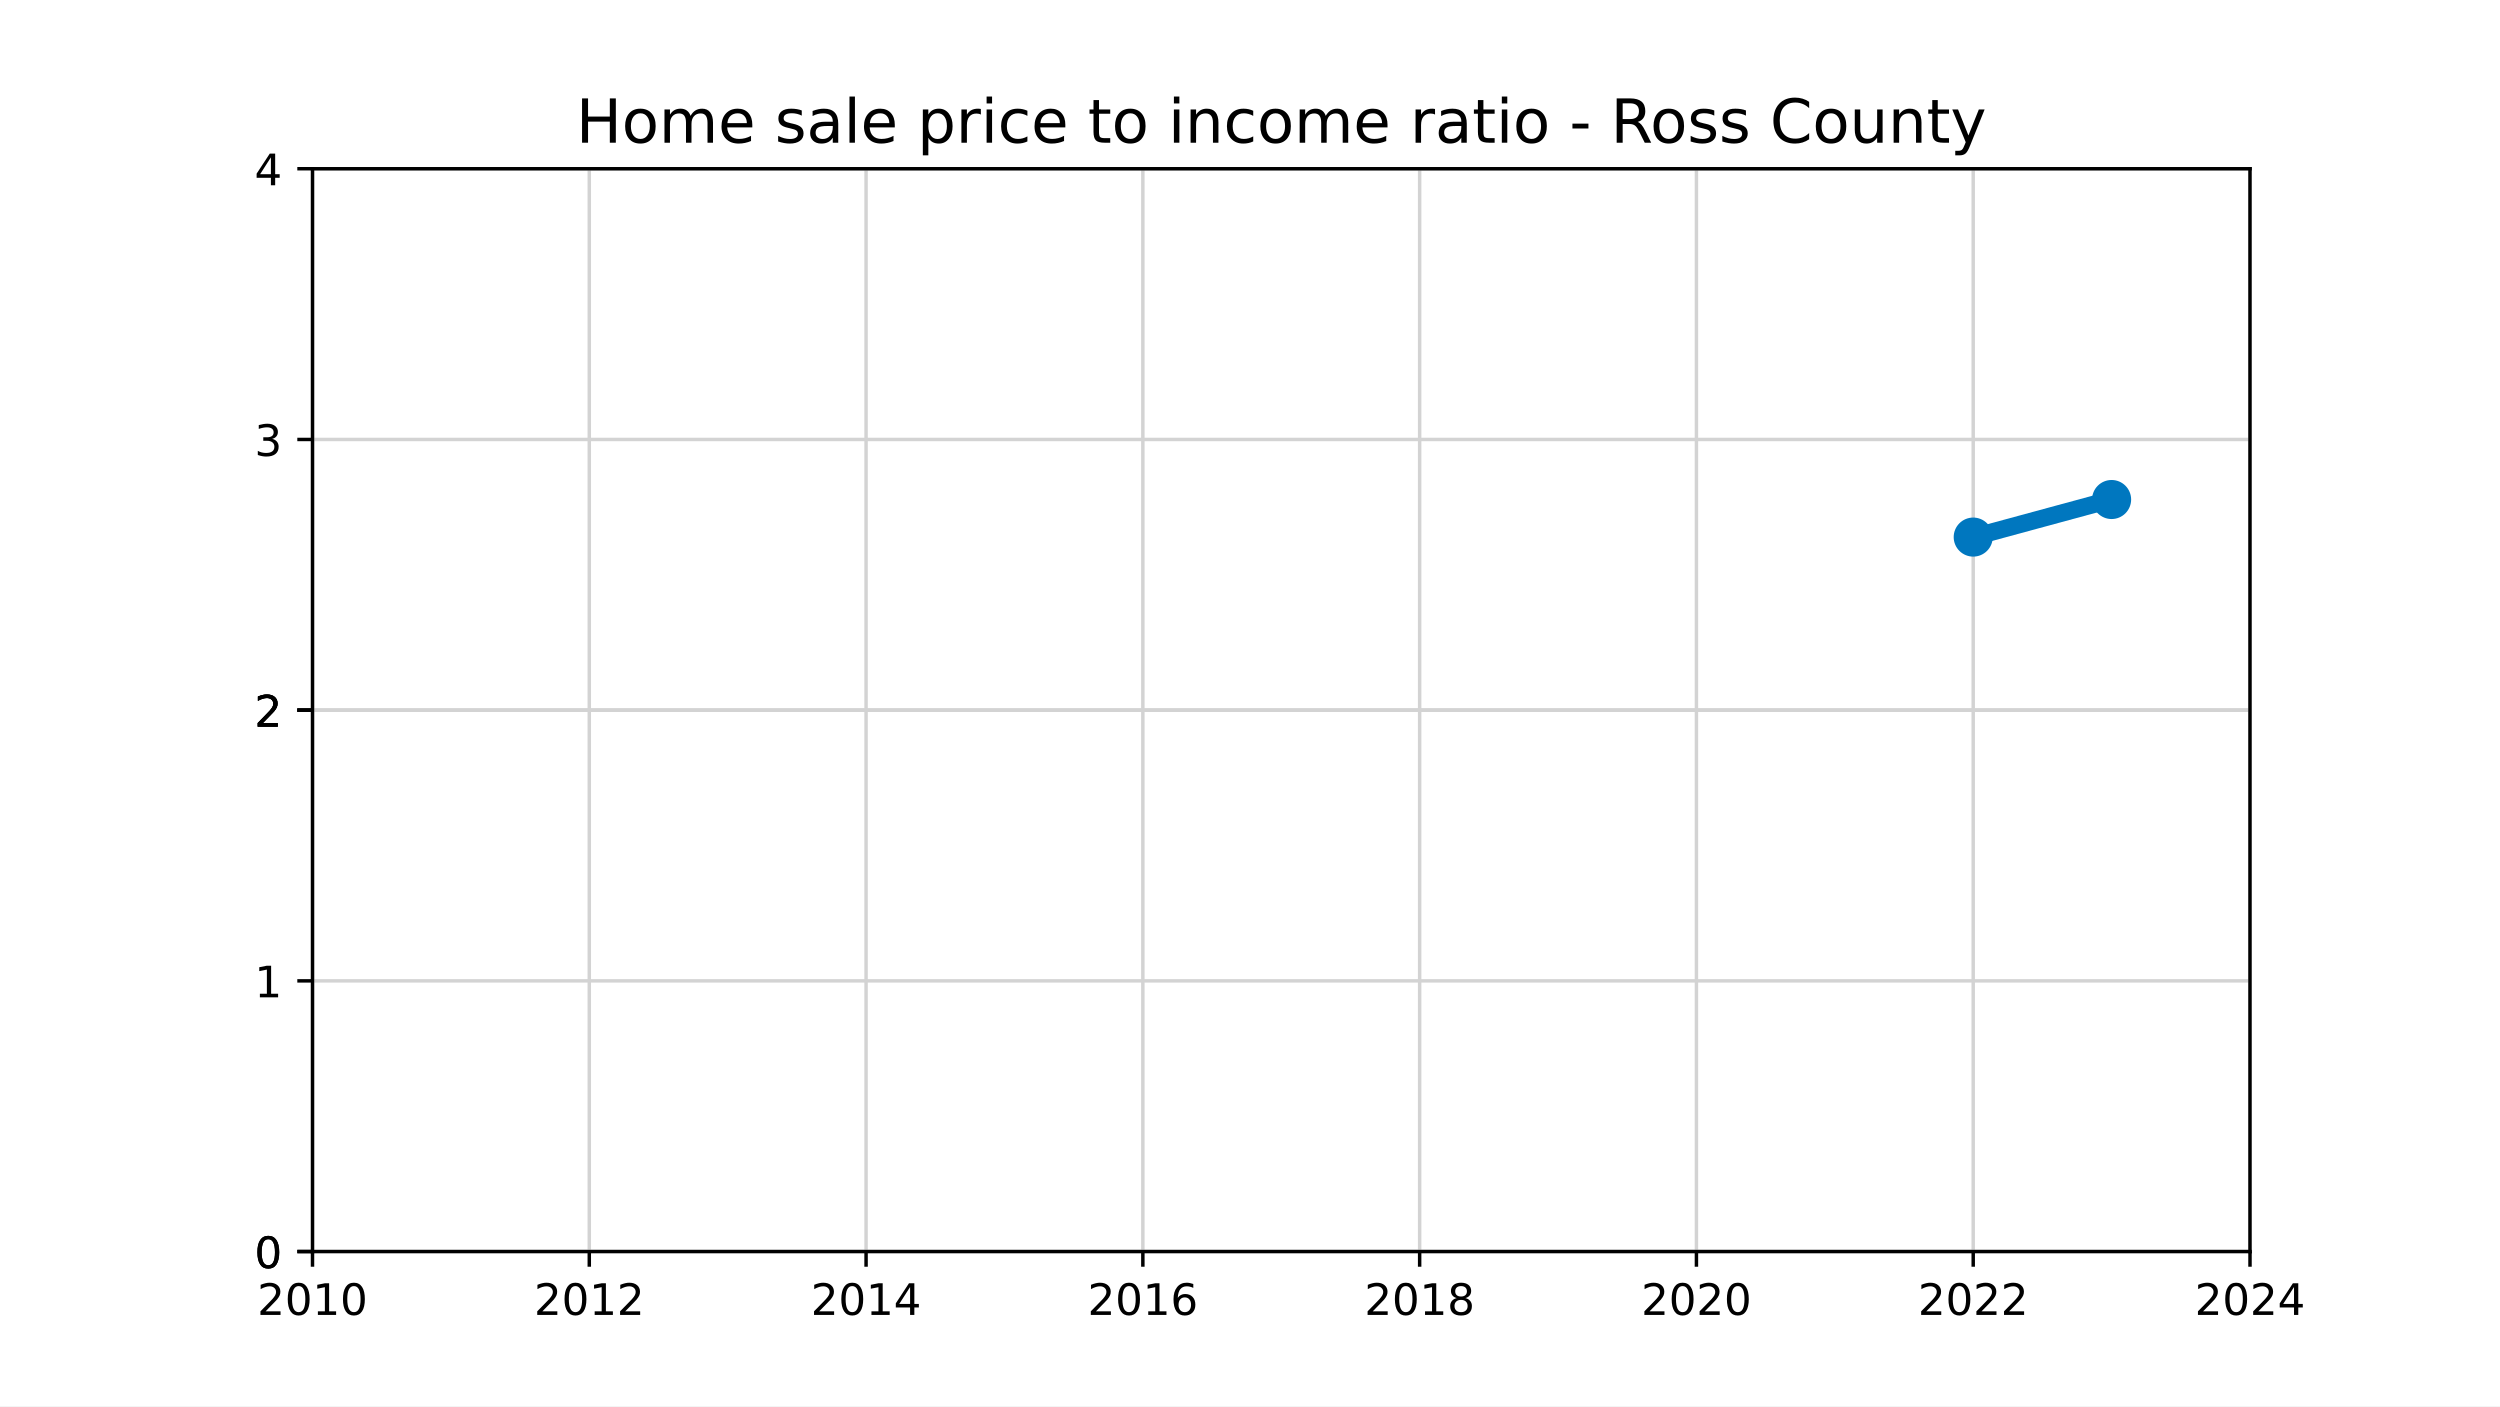
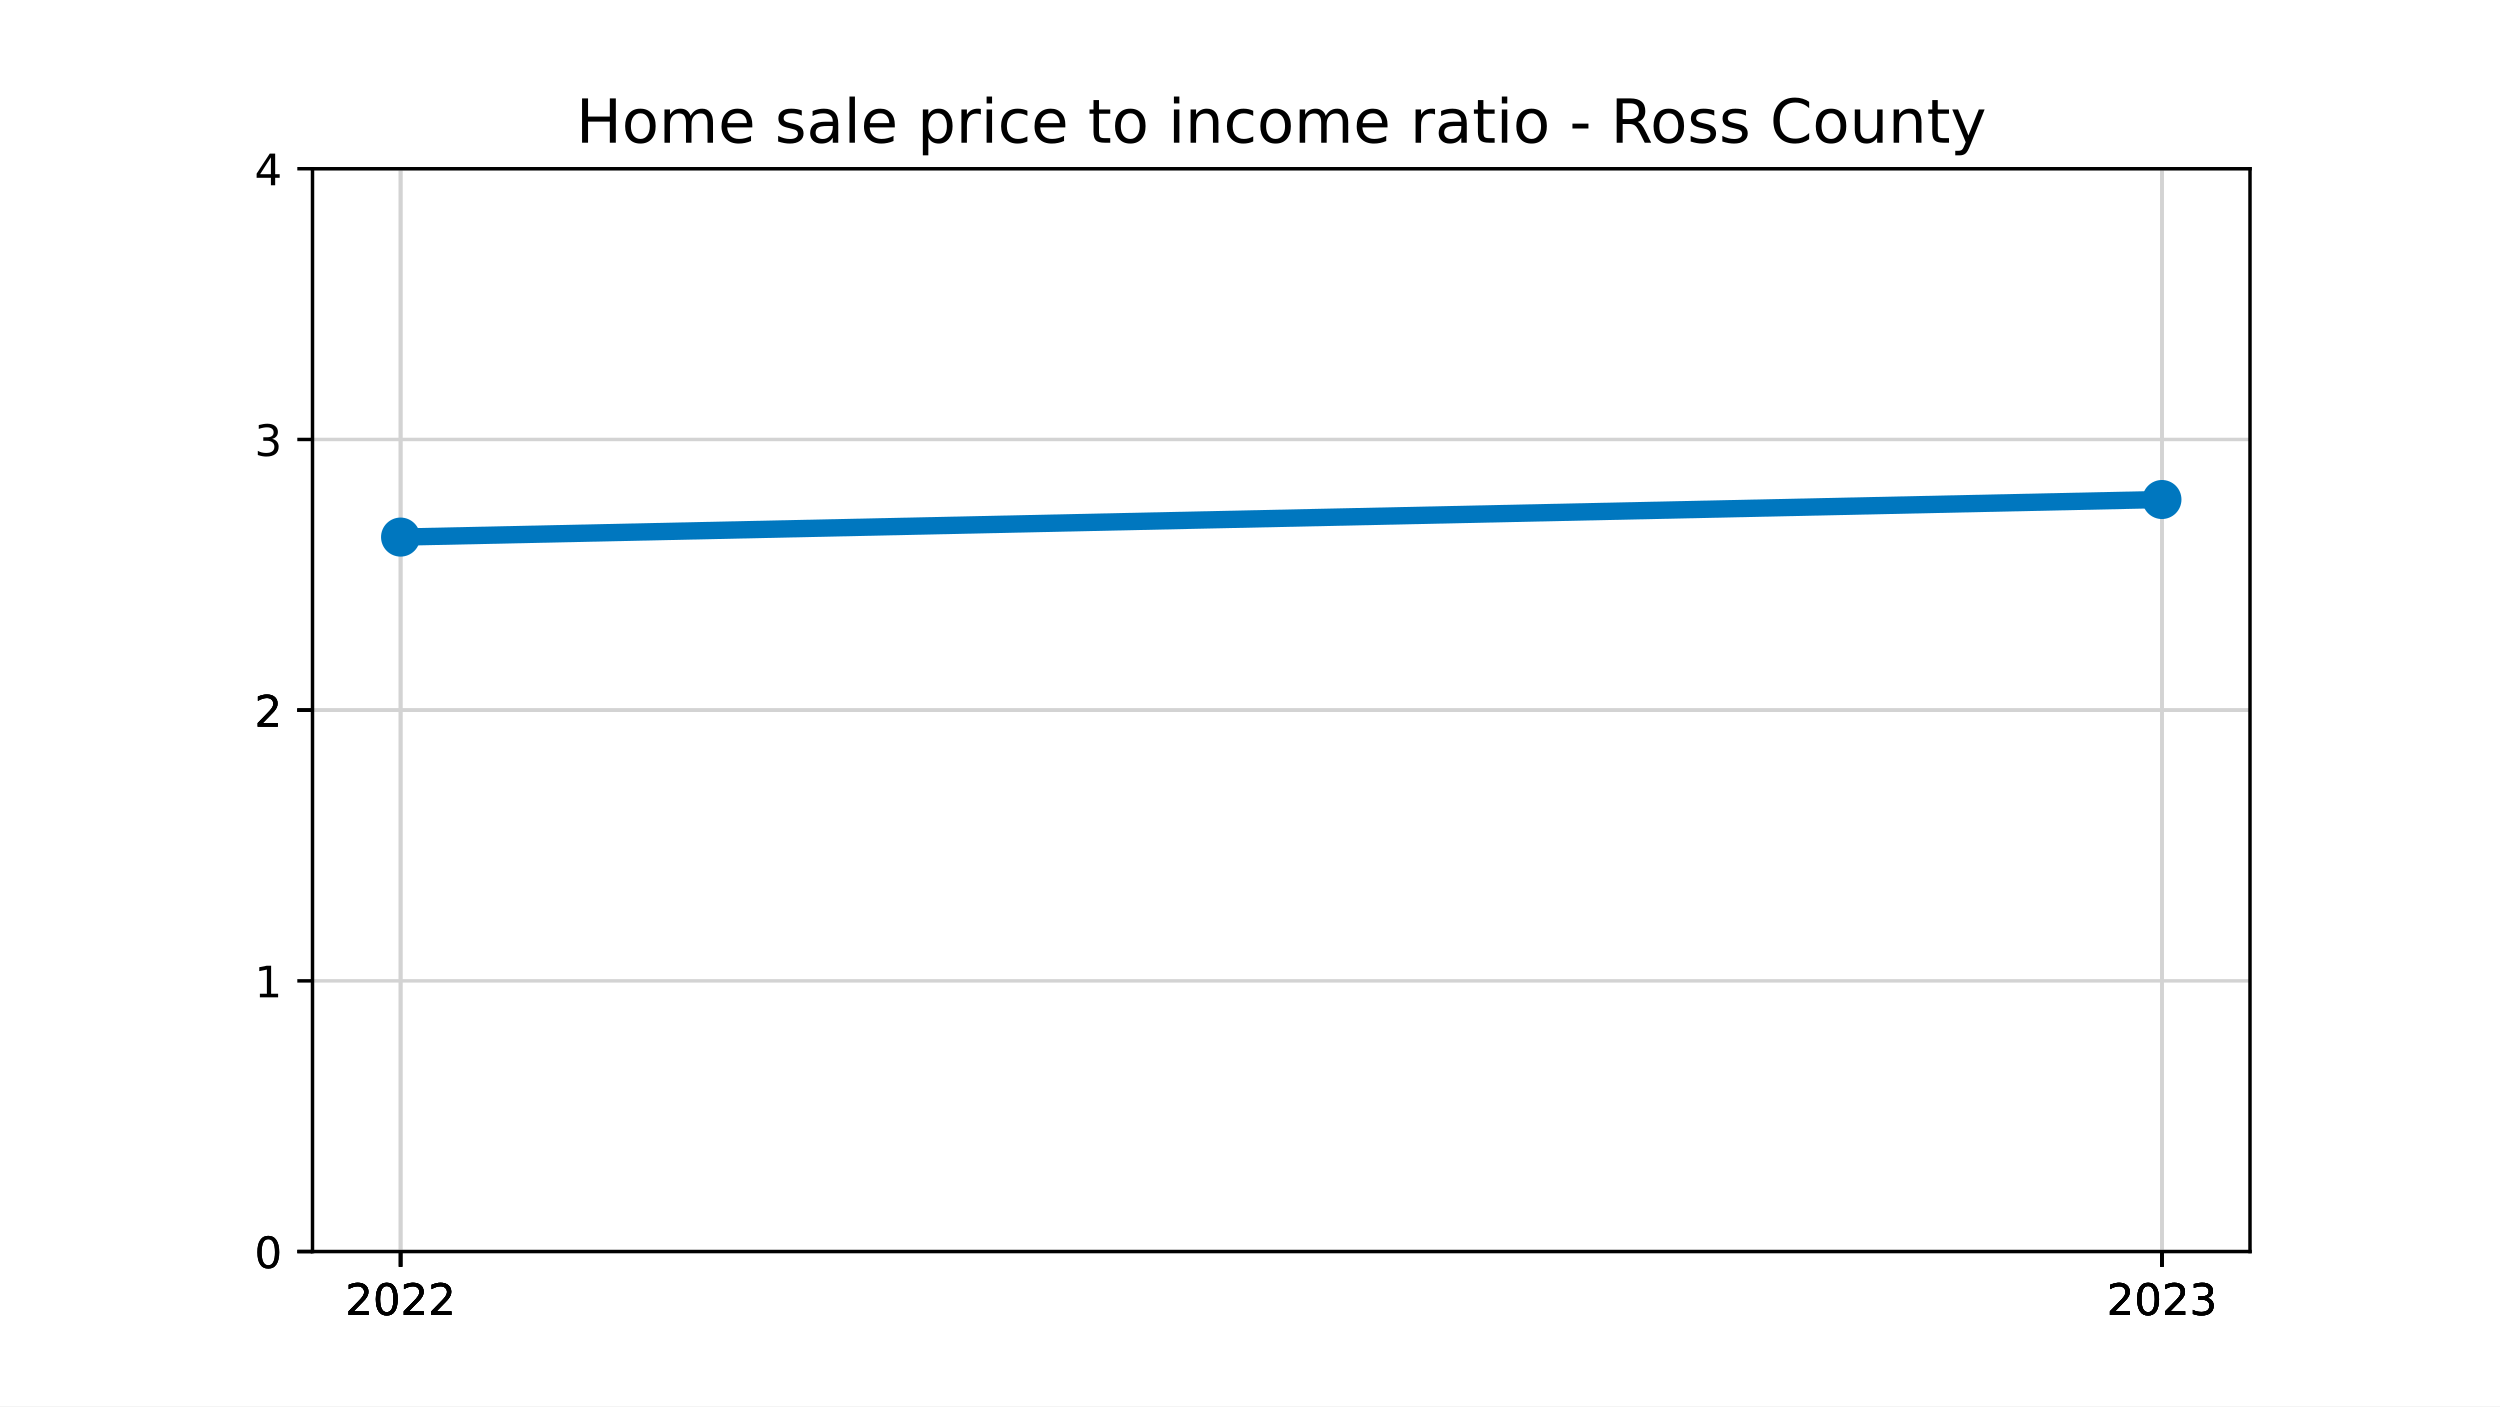
<svg xmlns="http://www.w3.org/2000/svg" xmlns:xlink="http://www.w3.org/1999/xlink" width="576pt" height="324pt" viewBox="0 0 576 324" version="1.1">
  <defs>
    <style type="text/css">*{stroke-linejoin: round; stroke-linecap: butt}</style>
  </defs>
  <g id="figure_1">
    <g id="patch_1">
      <path d="M 0 324  L 576 324  L 576 0  L 0 0  z " style="fill: #ffffff" />
    </g>
    <g id="axes_1">
      <g id="patch_2">
        <path d="M 72 288.36  L 518.4 288.36  L 518.4 38.88  L 72 38.88  z " style="fill: #ffffff" />
      </g>
      <g id="matplotlib.axis_1">
        <g id="xtick_1">
          <g id="line2d_1">
-             <path d="M 72 288.36  L 72 38.88  " clip-path="url(#pc99b9a1ed3)" style="fill: none; stroke: #d3d3d3; stroke-width: 0.8; stroke-linecap: square" />
+             <path d="M 92.291 288.36  L 92.291 38.88  " clip-path="url(#p2fbff85d40)" style="fill: none; stroke: #d3d3d3; stroke-width: 0.8; stroke-linecap: square" />
          </g>
          <g id="line2d_2">
            <defs>
-               <path id="mf749a3fd70" d="M 0 0  L 0 3.5  " style="stroke: #000000; stroke-width: 0.8" />
+               <path id="mdde0346d7c" d="M 0 0  L 0 3.5  " style="stroke: #000000; stroke-width: 0.8" />
            </defs>
            <g>
-               <use xlink:href="#mf749a3fd70" x="72" y="288.36" style="stroke: #000000; stroke-width: 0.8" />
+               <use xlink:href="#mdde0346d7c" x="92.291" y="288.36" style="stroke: #000000; stroke-width: 0.8" />
            </g>
          </g>
          <g id="text_1">
-             <g transform="translate(59.275 302.9584) scale(0.1 -0.1)">
+             <g transform="translate(79.56591 302.9584) scale(0.1 -0.1)">
              <defs>
                <path id="DejaVuSans-32" d="M 1228 531  L 3431 531  L 3431 0  L 469 0  L 469 531  Q 828 903 1448 1529  Q 2069 2156 2228 2338  Q 2531 2678 2651 2914  Q 2772 3150 2772 3378  Q 2772 3750 2511 3984  Q 2250 4219 1831 4219  Q 1534 4219 1204 4116  Q 875 4013 500 3803  L 500 4441  Q 881 4594 1212 4672  Q 1544 4750 1819 4750  Q 2544 4750 2975 4387  Q 3406 4025 3406 3419  Q 3406 3131 3298 2873  Q 3191 2616 2906 2266  Q 2828 2175 2409 1742  Q 1991 1309 1228 531  z " transform="scale(0.015625)" />
                <path id="DejaVuSans-30" d="M 2034 4250  Q 1547 4250 1301 3770  Q 1056 3291 1056 2328  Q 1056 1369 1301 889  Q 1547 409 2034 409  Q 2525 409 2770 889  Q 3016 1369 3016 2328  Q 3016 3291 2770 3770  Q 2525 4250 2034 4250  z M 2034 4750  Q 2819 4750 3233 4129  Q 3647 3509 3647 2328  Q 3647 1150 3233 529  Q 2819 -91 2034 -91  Q 1250 -91 836 529  Q 422 1150 422 2328  Q 422 3509 836 4129  Q 1250 4750 2034 4750  z " transform="scale(0.015625)" />
+               </defs>
+               <use xlink:href="#DejaVuSans-32" />
+               <use xlink:href="#DejaVuSans-30" x="63.623" />
+               <use xlink:href="#DejaVuSans-32" x="127.246" />
+               <use xlink:href="#DejaVuSans-32" x="190.869" />
+             </g>
+           </g>
+         </g>
+         <g id="xtick_2">
+           <g id="line2d_3">
+             <path d="M 92.291 288.36  L 92.291 38.88  " clip-path="url(#p2fbff85d40)" style="fill: none; stroke: #d3d3d3; stroke-width: 0.8; stroke-linecap: square" />
+           </g>
+           <g id="line2d_4">
+             <g>
+               <use xlink:href="#mdde0346d7c" x="92.291" y="288.36" style="stroke: #000000; stroke-width: 0.8" />
+             </g>
+           </g>
+           <g id="text_2">
+             <g transform="translate(79.56591 302.9584) scale(0.1 -0.1)">
+               <use xlink:href="#DejaVuSans-32" />
+               <use xlink:href="#DejaVuSans-30" x="63.623" />
+               <use xlink:href="#DejaVuSans-32" x="127.246" />
+               <use xlink:href="#DejaVuSans-32" x="190.869" />
+             </g>
+           </g>
+         </g>
+         <g id="xtick_3">
+           <g id="line2d_5">
+             <path d="M 92.291 288.36  L 92.291 38.88  " clip-path="url(#p2fbff85d40)" style="fill: none; stroke: #d3d3d3; stroke-width: 0.8; stroke-linecap: square" />
+           </g>
+           <g id="line2d_6">
+             <g>
+               <use xlink:href="#mdde0346d7c" x="92.291" y="288.36" style="stroke: #000000; stroke-width: 0.8" />
+             </g>
+           </g>
+           <g id="text_3">
+             <g transform="translate(79.56591 302.9584) scale(0.1 -0.1)">
+               <use xlink:href="#DejaVuSans-32" />
+               <use xlink:href="#DejaVuSans-30" x="63.623" />
+               <use xlink:href="#DejaVuSans-32" x="127.246" />
+               <use xlink:href="#DejaVuSans-32" x="190.869" />
+             </g>
+           </g>
+         </g>
+         <g id="xtick_4">
+           <g id="line2d_7">
+             <path d="M 92.291 288.36  L 92.291 38.88  " clip-path="url(#p2fbff85d40)" style="fill: none; stroke: #d3d3d3; stroke-width: 0.8; stroke-linecap: square" />
+           </g>
+           <g id="line2d_8">
+             <g>
+               <use xlink:href="#mdde0346d7c" x="92.291" y="288.36" style="stroke: #000000; stroke-width: 0.8" />
+             </g>
+           </g>
+           <g id="text_4">
+             <g transform="translate(79.56591 302.9584) scale(0.1 -0.1)">
+               <use xlink:href="#DejaVuSans-32" />
+               <use xlink:href="#DejaVuSans-30" x="63.623" />
+               <use xlink:href="#DejaVuSans-32" x="127.246" />
+               <use xlink:href="#DejaVuSans-32" x="190.869" />
+             </g>
+           </g>
+         </g>
+         <g id="xtick_5">
+           <g id="line2d_9">
+             <path d="M 498.109 288.36  L 498.109 38.88  " clip-path="url(#p2fbff85d40)" style="fill: none; stroke: #d3d3d3; stroke-width: 0.8; stroke-linecap: square" />
+           </g>
+           <g id="line2d_10">
+             <g>
+               <use xlink:href="#mdde0346d7c" x="498.109" y="288.36" style="stroke: #000000; stroke-width: 0.8" />
+             </g>
+           </g>
+           <g id="text_5">
+             <g transform="translate(485.3841 302.9584) scale(0.1 -0.1)">
+               <defs>
+                 <path id="DejaVuSans-33" d="M 2597 2516  Q 3050 2419 3304 2112  Q 3559 1806 3559 1356  Q 3559 666 3084 287  Q 2609 -91 1734 -91  Q 1441 -91 1130 -33  Q 819 25 488 141  L 488 750  Q 750 597 1062 519  Q 1375 441 1716 441  Q 2309 441 2620 675  Q 2931 909 2931 1356  Q 2931 1769 2642 2001  Q 2353 2234 1838 2234  L 1294 2234  L 1294 2753  L 1863 2753  Q 2328 2753 2575 2939  Q 2822 3125 2822 3475  Q 2822 3834 2567 4026  Q 2313 4219 1838 4219  Q 1578 4219 1281 4162  Q 984 4106 628 3988  L 628 4550  Q 988 4650 1302 4700  Q 1616 4750 1894 4750  Q 2613 4750 3031 4423  Q 3450 4097 3450 3541  Q 3450 3153 3228 2886  Q 3006 2619 2597 2516  z " transform="scale(0.015625)" />
+               </defs>
+               <use xlink:href="#DejaVuSans-32" />
+               <use xlink:href="#DejaVuSans-30" x="63.623" />
+               <use xlink:href="#DejaVuSans-32" x="127.246" />
+               <use xlink:href="#DejaVuSans-33" x="190.869" />
+             </g>
+           </g>
+         </g>
+         <g id="xtick_6">
+           <g id="line2d_11">
+             <path d="M 498.109 288.36  L 498.109 38.88  " clip-path="url(#p2fbff85d40)" style="fill: none; stroke: #d3d3d3; stroke-width: 0.8; stroke-linecap: square" />
+           </g>
+           <g id="line2d_12">
+             <g>
+               <use xlink:href="#mdde0346d7c" x="498.109" y="288.36" style="stroke: #000000; stroke-width: 0.8" />
+             </g>
+           </g>
+           <g id="text_6">
+             <g transform="translate(485.3841 302.9584) scale(0.1 -0.1)">
+               <use xlink:href="#DejaVuSans-32" />
+               <use xlink:href="#DejaVuSans-30" x="63.623" />
+               <use xlink:href="#DejaVuSans-32" x="127.246" />
+               <use xlink:href="#DejaVuSans-33" x="190.869" />
+             </g>
+           </g>
+         </g>
+         <g id="xtick_7">
+           <g id="line2d_13">
+             <path d="M 498.109 288.36  L 498.109 38.88  " clip-path="url(#p2fbff85d40)" style="fill: none; stroke: #d3d3d3; stroke-width: 0.8; stroke-linecap: square" />
+           </g>
+           <g id="line2d_14">
+             <g>
+               <use xlink:href="#mdde0346d7c" x="498.109" y="288.36" style="stroke: #000000; stroke-width: 0.8" />
+             </g>
+           </g>
+           <g id="text_7">
+             <g transform="translate(485.3841 302.9584) scale(0.1 -0.1)">
+               <use xlink:href="#DejaVuSans-32" />
+               <use xlink:href="#DejaVuSans-30" x="63.623" />
+               <use xlink:href="#DejaVuSans-32" x="127.246" />
+               <use xlink:href="#DejaVuSans-33" x="190.869" />
+             </g>
+           </g>
+         </g>
+         <g id="xtick_8">
+           <g id="line2d_15">
+             <path d="M 498.109 288.36  L 498.109 38.88  " clip-path="url(#p2fbff85d40)" style="fill: none; stroke: #d3d3d3; stroke-width: 0.8; stroke-linecap: square" />
+           </g>
+           <g id="line2d_16">
+             <g>
+               <use xlink:href="#mdde0346d7c" x="498.109" y="288.36" style="stroke: #000000; stroke-width: 0.8" />
+             </g>
+           </g>
+           <g id="text_8">
+             <g transform="translate(485.3841 302.9584) scale(0.1 -0.1)">
+               <use xlink:href="#DejaVuSans-32" />
+               <use xlink:href="#DejaVuSans-30" x="63.623" />
+               <use xlink:href="#DejaVuSans-32" x="127.246" />
+               <use xlink:href="#DejaVuSans-33" x="190.869" />
+             </g>
+           </g>
+         </g>
+       </g>
+       <g id="matplotlib.axis_2">
+         <g id="ytick_1">
+           <g id="line2d_17">
+             <path d="M 72 288.36  L 518.4 288.36  " clip-path="url(#p2fbff85d40)" style="fill: none; stroke: #d3d3d3; stroke-width: 0.8; stroke-linecap: square" />
+           </g>
+           <g id="line2d_18">
+             <defs>
+               <path id="m4868ad437a" d="M 0 0  L -3.5 0  " style="stroke: #000000; stroke-width: 0.8" />
+             </defs>
+             <g>
+               <use xlink:href="#m4868ad437a" x="72" y="288.36" style="stroke: #000000; stroke-width: 0.8" />
+             </g>
+           </g>
+           <g id="text_9">
+             <g transform="translate(58.6375 292.1592) scale(0.1 -0.1)">
+               <use xlink:href="#DejaVuSans-30" />
+             </g>
+           </g>
+         </g>
+         <g id="ytick_2">
+           <g id="line2d_19">
+             <path d="M 72 288.36  L 518.4 288.36  " clip-path="url(#p2fbff85d40)" style="fill: none; stroke: #d3d3d3; stroke-width: 0.8; stroke-linecap: square" />
+           </g>
+           <g id="line2d_20">
+             <g>
+               <use xlink:href="#m4868ad437a" x="72" y="288.36" style="stroke: #000000; stroke-width: 0.8" />
+             </g>
+           </g>
+           <g id="text_10">
+             <g transform="translate(58.6375 292.1592) scale(0.1 -0.1)">
+               <use xlink:href="#DejaVuSans-30" />
+             </g>
+           </g>
+         </g>
+         <g id="ytick_3">
+           <g id="line2d_21">
+             <path d="M 72 225.99  L 518.4 225.99  " clip-path="url(#p2fbff85d40)" style="fill: none; stroke: #d3d3d3; stroke-width: 0.8; stroke-linecap: square" />
+           </g>
+           <g id="line2d_22">
+             <g>
+               <use xlink:href="#m4868ad437a" x="72" y="225.99" style="stroke: #000000; stroke-width: 0.8" />
+             </g>
+           </g>
+           <g id="text_11">
+             <g transform="translate(58.6375 229.7892) scale(0.1 -0.1)">
+               <defs>
                <path id="DejaVuSans-31" d="M 794 531  L 1825 531  L 1825 4091  L 703 3866  L 703 4441  L 1819 4666  L 2450 4666  L 2450 531  L 3481 531  L 3481 0  L 794 0  L 794 531  z " transform="scale(0.015625)" />
              </defs>
-               <use xlink:href="#DejaVuSans-32" />
-               <use xlink:href="#DejaVuSans-30" x="63.623" />
-               <use xlink:href="#DejaVuSans-31" x="127.246" />
-               <use xlink:href="#DejaVuSans-30" x="190.869" />
-             </g>
-           </g>
-         </g>
-         <g id="xtick_2">
-           <g id="line2d_3">
-             <path d="M 135.771 288.36  L 135.771 38.88  " clip-path="url(#pc99b9a1ed3)" style="fill: none; stroke: #d3d3d3; stroke-width: 0.8; stroke-linecap: square" />
-           </g>
-           <g id="line2d_4">
-             <g>
-               <use xlink:href="#mf749a3fd70" x="135.771" y="288.36" style="stroke: #000000; stroke-width: 0.8" />
-             </g>
-           </g>
-           <g id="text_2">
-             <g transform="translate(123.0464 302.9584) scale(0.1 -0.1)">
-               <use xlink:href="#DejaVuSans-32" />
-               <use xlink:href="#DejaVuSans-30" x="63.623" />
-               <use xlink:href="#DejaVuSans-31" x="127.246" />
-               <use xlink:href="#DejaVuSans-32" x="190.869" />
-             </g>
-           </g>
-         </g>
-         <g id="xtick_3">
-           <g id="line2d_5">
-             <path d="M 199.543 288.36  L 199.543 38.88  " clip-path="url(#pc99b9a1ed3)" style="fill: none; stroke: #d3d3d3; stroke-width: 0.8; stroke-linecap: square" />
-           </g>
-           <g id="line2d_6">
-             <g>
-               <use xlink:href="#mf749a3fd70" x="199.543" y="288.36" style="stroke: #000000; stroke-width: 0.8" />
-             </g>
-           </g>
-           <g id="text_3">
-             <g transform="translate(186.8179 302.9584) scale(0.1 -0.1)">
+               <use xlink:href="#DejaVuSans-31" />
+             </g>
+           </g>
+         </g>
+         <g id="ytick_4">
+           <g id="line2d_23">
+             <path d="M 72 163.62  L 518.4 163.62  " clip-path="url(#p2fbff85d40)" style="fill: none; stroke: #d3d3d3; stroke-width: 0.8; stroke-linecap: square" />
+           </g>
+           <g id="line2d_24">
+             <g>
+               <use xlink:href="#m4868ad437a" x="72" y="163.62" style="stroke: #000000; stroke-width: 0.8" />
+             </g>
+           </g>
+           <g id="text_12">
+             <g transform="translate(58.6375 167.4192) scale(0.1 -0.1)">
+               <use xlink:href="#DejaVuSans-32" />
+             </g>
+           </g>
+         </g>
+         <g id="ytick_5">
+           <g id="line2d_25">
+             <path d="M 72 163.62  L 518.4 163.62  " clip-path="url(#p2fbff85d40)" style="fill: none; stroke: #d3d3d3; stroke-width: 0.8; stroke-linecap: square" />
+           </g>
+           <g id="line2d_26">
+             <g>
+               <use xlink:href="#m4868ad437a" x="72" y="163.62" style="stroke: #000000; stroke-width: 0.8" />
+             </g>
+           </g>
+           <g id="text_13">
+             <g transform="translate(58.6375 167.4192) scale(0.1 -0.1)">
+               <use xlink:href="#DejaVuSans-32" />
+             </g>
+           </g>
+         </g>
+         <g id="ytick_6">
+           <g id="line2d_27">
+             <path d="M 72 163.62  L 518.4 163.62  " clip-path="url(#p2fbff85d40)" style="fill: none; stroke: #d3d3d3; stroke-width: 0.8; stroke-linecap: square" />
+           </g>
+           <g id="line2d_28">
+             <g>
+               <use xlink:href="#m4868ad437a" x="72" y="163.62" style="stroke: #000000; stroke-width: 0.8" />
+             </g>
+           </g>
+           <g id="text_14">
+             <g transform="translate(58.6375 167.4192) scale(0.1 -0.1)">
+               <use xlink:href="#DejaVuSans-32" />
+             </g>
+           </g>
+         </g>
+         <g id="ytick_7">
+           <g id="line2d_29">
+             <path d="M 72 101.25  L 518.4 101.25  " clip-path="url(#p2fbff85d40)" style="fill: none; stroke: #d3d3d3; stroke-width: 0.8; stroke-linecap: square" />
+           </g>
+           <g id="line2d_30">
+             <g>
+               <use xlink:href="#m4868ad437a" x="72" y="101.25" style="stroke: #000000; stroke-width: 0.8" />
+             </g>
+           </g>
+           <g id="text_15">
+             <g transform="translate(58.6375 105.0492) scale(0.1 -0.1)">
+               <use xlink:href="#DejaVuSans-33" />
+             </g>
+           </g>
+         </g>
+         <g id="ytick_8">
+           <g id="line2d_31">
+             <path d="M 72 38.88  L 518.4 38.88  " clip-path="url(#p2fbff85d40)" style="fill: none; stroke: #d3d3d3; stroke-width: 0.8; stroke-linecap: square" />
+           </g>
+           <g id="line2d_32">
+             <g>
+               <use xlink:href="#m4868ad437a" x="72" y="38.88" style="stroke: #000000; stroke-width: 0.8" />
+             </g>
+           </g>
+           <g id="text_16">
+             <g transform="translate(58.6375 42.67922) scale(0.1 -0.1)">
              <defs>
                <path id="DejaVuSans-34" d="M 2419 4116  L 825 1625  L 2419 1625  L 2419 4116  z M 2253 4666  L 3047 4666  L 3047 1625  L 3713 1625  L 3713 1100  L 3047 1100  L 3047 0  L 2419 0  L 2419 1100  L 313 1100  L 313 1709  L 2253 4666  z " transform="scale(0.015625)" />
              </defs>
-               <use xlink:href="#DejaVuSans-32" />
-               <use xlink:href="#DejaVuSans-30" x="63.623" />
-               <use xlink:href="#DejaVuSans-31" x="127.246" />
-               <use xlink:href="#DejaVuSans-34" x="190.869" />
-             </g>
-           </g>
-         </g>
-         <g id="xtick_4">
-           <g id="line2d_7">
-             <path d="M 263.314 288.36  L 263.314 38.88  " clip-path="url(#pc99b9a1ed3)" style="fill: none; stroke: #d3d3d3; stroke-width: 0.8; stroke-linecap: square" />
-           </g>
-           <g id="line2d_8">
-             <g>
-               <use xlink:href="#mf749a3fd70" x="263.314" y="288.36" style="stroke: #000000; stroke-width: 0.8" />
-             </g>
-           </g>
-           <g id="text_4">
-             <g transform="translate(250.5893 302.9584) scale(0.1 -0.1)">
-               <defs>
-                 <path id="DejaVuSans-36" d="M 2113 2584  Q 1688 2584 1439 2293  Q 1191 2003 1191 1497  Q 1191 994 1439 701  Q 1688 409 2113 409  Q 2538 409 2786 701  Q 3034 994 3034 1497  Q 3034 2003 2786 2293  Q 2538 2584 2113 2584  z M 3366 4563  L 3366 3988  Q 3128 4100 2886 4159  Q 2644 4219 2406 4219  Q 1781 4219 1451 3797  Q 1122 3375 1075 2522  Q 1259 2794 1537 2939  Q 1816 3084 2150 3084  Q 2853 3084 3261 2657  Q 3669 2231 3669 1497  Q 3669 778 3244 343  Q 2819 -91 2113 -91  Q 1303 -91 875 529  Q 447 1150 447 2328  Q 447 3434 972 4092  Q 1497 4750 2381 4750  Q 2619 4750 2861 4703  Q 3103 4656 3366 4563  z " transform="scale(0.015625)" />
-               </defs>
-               <use xlink:href="#DejaVuSans-32" />
-               <use xlink:href="#DejaVuSans-30" x="63.623" />
-               <use xlink:href="#DejaVuSans-31" x="127.246" />
-               <use xlink:href="#DejaVuSans-36" x="190.869" />
-             </g>
-           </g>
-         </g>
-         <g id="xtick_5">
-           <g id="line2d_9">
-             <path d="M 327.086 288.36  L 327.086 38.88  " clip-path="url(#pc99b9a1ed3)" style="fill: none; stroke: #d3d3d3; stroke-width: 0.8; stroke-linecap: square" />
-           </g>
-           <g id="line2d_10">
-             <g>
-               <use xlink:href="#mf749a3fd70" x="327.086" y="288.36" style="stroke: #000000; stroke-width: 0.8" />
-             </g>
-           </g>
-           <g id="text_5">
-             <g transform="translate(314.3607 302.9584) scale(0.1 -0.1)">
-               <defs>
-                 <path id="DejaVuSans-38" d="M 2034 2216  Q 1584 2216 1326 1975  Q 1069 1734 1069 1313  Q 1069 891 1326 650  Q 1584 409 2034 409  Q 2484 409 2743 651  Q 3003 894 3003 1313  Q 3003 1734 2745 1975  Q 2488 2216 2034 2216  z M 1403 2484  Q 997 2584 770 2862  Q 544 3141 544 3541  Q 544 4100 942 4425  Q 1341 4750 2034 4750  Q 2731 4750 3128 4425  Q 3525 4100 3525 3541  Q 3525 3141 3298 2862  Q 3072 2584 2669 2484  Q 3125 2378 3379 2068  Q 3634 1759 3634 1313  Q 3634 634 3220 271  Q 2806 -91 2034 -91  Q 1263 -91 848 271  Q 434 634 434 1313  Q 434 1759 690 2068  Q 947 2378 1403 2484  z M 1172 3481  Q 1172 3119 1398 2916  Q 1625 2713 2034 2713  Q 2441 2713 2670 2916  Q 2900 3119 2900 3481  Q 2900 3844 2670 4047  Q 2441 4250 2034 4250  Q 1625 4250 1398 4047  Q 1172 3844 1172 3481  z " transform="scale(0.015625)" />
-               </defs>
-               <use xlink:href="#DejaVuSans-32" />
-               <use xlink:href="#DejaVuSans-30" x="63.623" />
-               <use xlink:href="#DejaVuSans-31" x="127.246" />
-               <use xlink:href="#DejaVuSans-38" x="190.869" />
-             </g>
-           </g>
-         </g>
-         <g id="xtick_6">
-           <g id="line2d_11">
-             <path d="M 390.857 288.36  L 390.857 38.88  " clip-path="url(#pc99b9a1ed3)" style="fill: none; stroke: #d3d3d3; stroke-width: 0.8; stroke-linecap: square" />
-           </g>
-           <g id="line2d_12">
-             <g>
-               <use xlink:href="#mf749a3fd70" x="390.857" y="288.36" style="stroke: #000000; stroke-width: 0.8" />
-             </g>
-           </g>
-           <g id="text_6">
-             <g transform="translate(378.1321 302.9584) scale(0.1 -0.1)">
-               <use xlink:href="#DejaVuSans-32" />
-               <use xlink:href="#DejaVuSans-30" x="63.623" />
-               <use xlink:href="#DejaVuSans-32" x="127.246" />
-               <use xlink:href="#DejaVuSans-30" x="190.869" />
-             </g>
-           </g>
-         </g>
-         <g id="xtick_7">
-           <g id="line2d_13">
-             <path d="M 454.629 288.36  L 454.629 38.88  " clip-path="url(#pc99b9a1ed3)" style="fill: none; stroke: #d3d3d3; stroke-width: 0.8; stroke-linecap: square" />
-           </g>
-           <g id="line2d_14">
-             <g>
-               <use xlink:href="#mf749a3fd70" x="454.629" y="288.36" style="stroke: #000000; stroke-width: 0.8" />
-             </g>
-           </g>
-           <g id="text_7">
-             <g transform="translate(441.9036 302.9584) scale(0.1 -0.1)">
-               <use xlink:href="#DejaVuSans-32" />
-               <use xlink:href="#DejaVuSans-30" x="63.623" />
-               <use xlink:href="#DejaVuSans-32" x="127.246" />
-               <use xlink:href="#DejaVuSans-32" x="190.869" />
-             </g>
-           </g>
-         </g>
-         <g id="xtick_8">
-           <g id="line2d_15">
-             <path d="M 518.4 288.36  L 518.4 38.88  " clip-path="url(#pc99b9a1ed3)" style="fill: none; stroke: #d3d3d3; stroke-width: 0.8; stroke-linecap: square" />
-           </g>
-           <g id="line2d_16">
-             <g>
-               <use xlink:href="#mf749a3fd70" x="518.4" y="288.36" style="stroke: #000000; stroke-width: 0.8" />
-             </g>
-           </g>
-           <g id="text_8">
-             <g transform="translate(505.675 302.9584) scale(0.1 -0.1)">
-               <use xlink:href="#DejaVuSans-32" />
-               <use xlink:href="#DejaVuSans-30" x="63.623" />
-               <use xlink:href="#DejaVuSans-32" x="127.246" />
-               <use xlink:href="#DejaVuSans-34" x="190.869" />
-             </g>
-           </g>
-         </g>
-       </g>
-       <g id="matplotlib.axis_2">
-         <g id="ytick_1">
-           <g id="line2d_17">
-             <path d="M 72 288.36  L 518.4 288.36  " clip-path="url(#pc99b9a1ed3)" style="fill: none; stroke: #d3d3d3; stroke-width: 0.8; stroke-linecap: square" />
-           </g>
-           <g id="line2d_18">
-             <defs>
-               <path id="m58da644027" d="M 0 0  L -3.5 0  " style="stroke: #000000; stroke-width: 0.8" />
-             </defs>
-             <g>
-               <use xlink:href="#m58da644027" x="72" y="288.36" style="stroke: #000000; stroke-width: 0.8" />
-             </g>
-           </g>
-           <g id="text_9">
-             <g transform="translate(58.6375 292.1592) scale(0.1 -0.1)">
-               <use xlink:href="#DejaVuSans-30" />
-             </g>
-           </g>
-         </g>
-         <g id="ytick_2">
-           <g id="line2d_19">
-             <path d="M 72 288.36  L 518.4 288.36  " clip-path="url(#pc99b9a1ed3)" style="fill: none; stroke: #d3d3d3; stroke-width: 0.8; stroke-linecap: square" />
-           </g>
-           <g id="line2d_20">
-             <g>
-               <use xlink:href="#m58da644027" x="72" y="288.36" style="stroke: #000000; stroke-width: 0.8" />
-             </g>
-           </g>
-           <g id="text_10">
-             <g transform="translate(58.6375 292.1592) scale(0.1 -0.1)">
-               <use xlink:href="#DejaVuSans-30" />
-             </g>
-           </g>
-         </g>
-         <g id="ytick_3">
-           <g id="line2d_21">
-             <path d="M 72 225.99  L 518.4 225.99  " clip-path="url(#pc99b9a1ed3)" style="fill: none; stroke: #d3d3d3; stroke-width: 0.8; stroke-linecap: square" />
-           </g>
-           <g id="line2d_22">
-             <g>
-               <use xlink:href="#m58da644027" x="72" y="225.99" style="stroke: #000000; stroke-width: 0.8" />
-             </g>
-           </g>
-           <g id="text_11">
-             <g transform="translate(58.6375 229.7892) scale(0.1 -0.1)">
-               <use xlink:href="#DejaVuSans-31" />
-             </g>
-           </g>
-         </g>
-         <g id="ytick_4">
-           <g id="line2d_23">
-             <path d="M 72 163.62  L 518.4 163.62  " clip-path="url(#pc99b9a1ed3)" style="fill: none; stroke: #d3d3d3; stroke-width: 0.8; stroke-linecap: square" />
-           </g>
-           <g id="line2d_24">
-             <g>
-               <use xlink:href="#m58da644027" x="72" y="163.62" style="stroke: #000000; stroke-width: 0.8" />
-             </g>
-           </g>
-           <g id="text_12">
-             <g transform="translate(58.6375 167.4192) scale(0.1 -0.1)">
-               <use xlink:href="#DejaVuSans-32" />
-             </g>
-           </g>
-         </g>
-         <g id="ytick_5">
-           <g id="line2d_25">
-             <path d="M 72 163.62  L 518.4 163.62  " clip-path="url(#pc99b9a1ed3)" style="fill: none; stroke: #d3d3d3; stroke-width: 0.8; stroke-linecap: square" />
-           </g>
-           <g id="line2d_26">
-             <g>
-               <use xlink:href="#m58da644027" x="72" y="163.62" style="stroke: #000000; stroke-width: 0.8" />
-             </g>
-           </g>
-           <g id="text_13">
-             <g transform="translate(58.6375 167.4192) scale(0.1 -0.1)">
-               <use xlink:href="#DejaVuSans-32" />
-             </g>
-           </g>
-         </g>
-         <g id="ytick_6">
-           <g id="line2d_27">
-             <path d="M 72 163.62  L 518.4 163.62  " clip-path="url(#pc99b9a1ed3)" style="fill: none; stroke: #d3d3d3; stroke-width: 0.8; stroke-linecap: square" />
-           </g>
-           <g id="line2d_28">
-             <g>
-               <use xlink:href="#m58da644027" x="72" y="163.62" style="stroke: #000000; stroke-width: 0.8" />
-             </g>
-           </g>
-           <g id="text_14">
-             <g transform="translate(58.6375 167.4192) scale(0.1 -0.1)">
-               <use xlink:href="#DejaVuSans-32" />
-             </g>
-           </g>
-         </g>
-         <g id="ytick_7">
-           <g id="line2d_29">
-             <path d="M 72 101.25  L 518.4 101.25  " clip-path="url(#pc99b9a1ed3)" style="fill: none; stroke: #d3d3d3; stroke-width: 0.8; stroke-linecap: square" />
-           </g>
-           <g id="line2d_30">
-             <g>
-               <use xlink:href="#m58da644027" x="72" y="101.25" style="stroke: #000000; stroke-width: 0.8" />
-             </g>
-           </g>
-           <g id="text_15">
-             <g transform="translate(58.6375 105.0492) scale(0.1 -0.1)">
-               <defs>
-                 <path id="DejaVuSans-33" d="M 2597 2516  Q 3050 2419 3304 2112  Q 3559 1806 3559 1356  Q 3559 666 3084 287  Q 2609 -91 1734 -91  Q 1441 -91 1130 -33  Q 819 25 488 141  L 488 750  Q 750 597 1062 519  Q 1375 441 1716 441  Q 2309 441 2620 675  Q 2931 909 2931 1356  Q 2931 1769 2642 2001  Q 2353 2234 1838 2234  L 1294 2234  L 1294 2753  L 1863 2753  Q 2328 2753 2575 2939  Q 2822 3125 2822 3475  Q 2822 3834 2567 4026  Q 2313 4219 1838 4219  Q 1578 4219 1281 4162  Q 984 4106 628 3988  L 628 4550  Q 988 4650 1302 4700  Q 1616 4750 1894 4750  Q 2613 4750 3031 4423  Q 3450 4097 3450 3541  Q 3450 3153 3228 2886  Q 3006 2619 2597 2516  z " transform="scale(0.015625)" />
-               </defs>
-               <use xlink:href="#DejaVuSans-33" />
-             </g>
-           </g>
-         </g>
-         <g id="ytick_8">
-           <g id="line2d_31">
-             <path d="M 72 38.88  L 518.4 38.88  " clip-path="url(#pc99b9a1ed3)" style="fill: none; stroke: #d3d3d3; stroke-width: 0.8; stroke-linecap: square" />
-           </g>
-           <g id="line2d_32">
-             <g>
-               <use xlink:href="#m58da644027" x="72" y="38.88" style="stroke: #000000; stroke-width: 0.8" />
-             </g>
-           </g>
-           <g id="text_16">
-             <g transform="translate(58.6375 42.67922) scale(0.1 -0.1)">
              <use xlink:href="#DejaVuSans-34" />
            </g>
          </g>
        </g>
      </g>
      <g id="line2d_33">
-         <path d="M 454.629 123.745  L 486.514 115.088  " clip-path="url(#pc99b9a1ed3)" style="fill: none; stroke: #0077bf; stroke-width: 4; stroke-linecap: square" />
+         <path d="M 92.291 123.745  L 498.109 115.088  " clip-path="url(#p2fbff85d40)" style="fill: none; stroke: #0077bf; stroke-width: 4; stroke-linecap: square" />
        <defs>
-           <path id="m41f444205f" d="M 0 4  C 1.061 4 2.078 3.579 2.828 2.828  C 3.579 2.078 4 1.061 4 0  C 4 -1.061 3.579 -2.078 2.828 -2.828  C 2.078 -3.579 1.061 -4 0 -4  C -1.061 -4 -2.078 -3.579 -2.828 -2.828  C -3.579 -2.078 -4 -1.061 -4 0  C -4 1.061 -3.579 2.078 -2.828 2.828  C -2.078 3.579 -1.061 4 0 4  z " style="stroke: #0077bf" />
+           <path id="m35a73afb13" d="M 0 4  C 1.061 4 2.078 3.579 2.828 2.828  C 3.579 2.078 4 1.061 4 0  C 4 -1.061 3.579 -2.078 2.828 -2.828  C 2.078 -3.579 1.061 -4 0 -4  C -1.061 -4 -2.078 -3.579 -2.828 -2.828  C -3.579 -2.078 -4 -1.061 -4 0  C -4 1.061 -3.579 2.078 -2.828 2.828  C -2.078 3.579 -1.061 4 0 4  z " style="stroke: #0077bf" />
        </defs>
-         <g clip-path="url(#pc99b9a1ed3)">
-           <use xlink:href="#m41f444205f" x="454.629" y="123.745" style="fill: #0077bf; stroke: #0077bf" />
-           <use xlink:href="#m41f444205f" x="486.514" y="115.088" style="fill: #0077bf; stroke: #0077bf" />
+         <g clip-path="url(#p2fbff85d40)">
+           <use xlink:href="#m35a73afb13" x="92.291" y="123.745" style="fill: #0077bf; stroke: #0077bf" />
+           <use xlink:href="#m35a73afb13" x="498.109" y="115.088" style="fill: #0077bf; stroke: #0077bf" />
        </g>
      </g>
      <g id="patch_3">
        <path d="M 72 288.36  L 72 38.88  " style="fill: none; stroke: #000000; stroke-width: 0.8; stroke-linejoin: miter; stroke-linecap: square" />
      </g>
      <g id="patch_4">
        <path d="M 518.4 288.36  L 518.4 38.88  " style="fill: none; stroke: #000000; stroke-width: 0.8; stroke-linejoin: miter; stroke-linecap: square" />
      </g>
      <g id="patch_5">
        <path d="M 72 288.36  L 518.4 288.36  " style="fill: none; stroke: #000000; stroke-width: 0.8; stroke-linejoin: miter; stroke-linecap: square" />
      </g>
      <g id="patch_6">
        <path d="M 72 38.88  L 518.4 38.88  " style="fill: none; stroke: #000000; stroke-width: 0.8; stroke-linejoin: miter; stroke-linecap: square" />
      </g>
      <g id="text_17">
        <g transform="translate(132.7322 32.88) scale(0.14 -0.14)">
          <defs>
            <path id="DejaVuSans-48" d="M 628 4666  L 1259 4666  L 1259 2753  L 3553 2753  L 3553 4666  L 4184 4666  L 4184 0  L 3553 0  L 3553 2222  L 1259 2222  L 1259 0  L 628 0  L 628 4666  z " transform="scale(0.015625)" />
            <path id="DejaVuSans-6f" d="M 1959 3097  Q 1497 3097 1228 2736  Q 959 2375 959 1747  Q 959 1119 1226 758  Q 1494 397 1959 397  Q 2419 397 2687 759  Q 2956 1122 2956 1747  Q 2956 2369 2687 2733  Q 2419 3097 1959 3097  z M 1959 3584  Q 2709 3584 3137 3096  Q 3566 2609 3566 1747  Q 3566 888 3137 398  Q 2709 -91 1959 -91  Q 1206 -91 779 398  Q 353 888 353 1747  Q 353 2609 779 3096  Q 1206 3584 1959 3584  z " transform="scale(0.015625)" />
            <path id="DejaVuSans-6d" d="M 3328 2828  Q 3544 3216 3844 3400  Q 4144 3584 4550 3584  Q 5097 3584 5394 3201  Q 5691 2819 5691 2113  L 5691 0  L 5113 0  L 5113 2094  Q 5113 2597 4934 2840  Q 4756 3084 4391 3084  Q 3944 3084 3684 2787  Q 3425 2491 3425 1978  L 3425 0  L 2847 0  L 2847 2094  Q 2847 2600 2669 2842  Q 2491 3084 2119 3084  Q 1678 3084 1418 2786  Q 1159 2488 1159 1978  L 1159 0  L 581 0  L 581 3500  L 1159 3500  L 1159 2956  Q 1356 3278 1631 3431  Q 1906 3584 2284 3584  Q 2666 3584 2933 3390  Q 3200 3197 3328 2828  z " transform="scale(0.015625)" />
            <path id="DejaVuSans-65" d="M 3597 1894  L 3597 1613  L 953 1613  Q 991 1019 1311 708  Q 1631 397 2203 397  Q 2534 397 2845 478  Q 3156 559 3463 722  L 3463 178  Q 3153 47 2828 -22  Q 2503 -91 2169 -91  Q 1331 -91 842 396  Q 353 884 353 1716  Q 353 2575 817 3079  Q 1281 3584 2069 3584  Q 2775 3584 3186 3129  Q 3597 2675 3597 1894  z M 3022 2063  Q 3016 2534 2758 2815  Q 2500 3097 2075 3097  Q 1594 3097 1305 2825  Q 1016 2553 972 2059  L 3022 2063  z " transform="scale(0.015625)" />
            <path id="DejaVuSans-20" transform="scale(0.015625)" />
            <path id="DejaVuSans-73" d="M 2834 3397  L 2834 2853  Q 2591 2978 2328 3040  Q 2066 3103 1784 3103  Q 1356 3103 1142 2972  Q 928 2841 928 2578  Q 928 2378 1081 2264  Q 1234 2150 1697 2047  L 1894 2003  Q 2506 1872 2764 1633  Q 3022 1394 3022 966  Q 3022 478 2636 193  Q 2250 -91 1575 -91  Q 1294 -91 989 -36  Q 684 19 347 128  L 347 722  Q 666 556 975 473  Q 1284 391 1588 391  Q 1994 391 2212 530  Q 2431 669 2431 922  Q 2431 1156 2273 1281  Q 2116 1406 1581 1522  L 1381 1569  Q 847 1681 609 1914  Q 372 2147 372 2553  Q 372 3047 722 3315  Q 1072 3584 1716 3584  Q 2034 3584 2315 3537  Q 2597 3491 2834 3397  z " transform="scale(0.015625)" />
            <path id="DejaVuSans-61" d="M 2194 1759  Q 1497 1759 1228 1600  Q 959 1441 959 1056  Q 959 750 1161 570  Q 1363 391 1709 391  Q 2188 391 2477 730  Q 2766 1069 2766 1631  L 2766 1759  L 2194 1759  z M 3341 1997  L 3341 0  L 2766 0  L 2766 531  Q 2569 213 2275 61  Q 1981 -91 1556 -91  Q 1019 -91 701 211  Q 384 513 384 1019  Q 384 1609 779 1909  Q 1175 2209 1959 2209  L 2766 2209  L 2766 2266  Q 2766 2663 2505 2880  Q 2244 3097 1772 3097  Q 1472 3097 1187 3025  Q 903 2953 641 2809  L 641 3341  Q 956 3463 1253 3523  Q 1550 3584 1831 3584  Q 2591 3584 2966 3190  Q 3341 2797 3341 1997  z " transform="scale(0.015625)" />
            <path id="DejaVuSans-6c" d="M 603 4863  L 1178 4863  L 1178 0  L 603 0  L 603 4863  z " transform="scale(0.015625)" />
            <path id="DejaVuSans-70" d="M 1159 525  L 1159 -1331  L 581 -1331  L 581 3500  L 1159 3500  L 1159 2969  Q 1341 3281 1617 3432  Q 1894 3584 2278 3584  Q 2916 3584 3314 3078  Q 3713 2572 3713 1747  Q 3713 922 3314 415  Q 2916 -91 2278 -91  Q 1894 -91 1617 61  Q 1341 213 1159 525  z M 3116 1747  Q 3116 2381 2855 2742  Q 2594 3103 2138 3103  Q 1681 3103 1420 2742  Q 1159 2381 1159 1747  Q 1159 1113 1420 752  Q 1681 391 2138 391  Q 2594 391 2855 752  Q 3116 1113 3116 1747  z " transform="scale(0.015625)" />
            <path id="DejaVuSans-72" d="M 2631 2963  Q 2534 3019 2420 3045  Q 2306 3072 2169 3072  Q 1681 3072 1420 2755  Q 1159 2438 1159 1844  L 1159 0  L 581 0  L 581 3500  L 1159 3500  L 1159 2956  Q 1341 3275 1631 3429  Q 1922 3584 2338 3584  Q 2397 3584 2469 3576  Q 2541 3569 2628 3553  L 2631 2963  z " transform="scale(0.015625)" />
            <path id="DejaVuSans-69" d="M 603 3500  L 1178 3500  L 1178 0  L 603 0  L 603 3500  z M 603 4863  L 1178 4863  L 1178 4134  L 603 4134  L 603 4863  z " transform="scale(0.015625)" />
            <path id="DejaVuSans-63" d="M 3122 3366  L 3122 2828  Q 2878 2963 2633 3030  Q 2388 3097 2138 3097  Q 1578 3097 1268 2742  Q 959 2388 959 1747  Q 959 1106 1268 751  Q 1578 397 2138 397  Q 2388 397 2633 464  Q 2878 531 3122 666  L 3122 134  Q 2881 22 2623 -34  Q 2366 -91 2075 -91  Q 1284 -91 818 406  Q 353 903 353 1747  Q 353 2603 823 3093  Q 1294 3584 2113 3584  Q 2378 3584 2631 3529  Q 2884 3475 3122 3366  z " transform="scale(0.015625)" />
            <path id="DejaVuSans-74" d="M 1172 4494  L 1172 3500  L 2356 3500  L 2356 3053  L 1172 3053  L 1172 1153  Q 1172 725 1289 603  Q 1406 481 1766 481  L 2356 481  L 2356 0  L 1766 0  Q 1100 0 847 248  Q 594 497 594 1153  L 594 3053  L 172 3053  L 172 3500  L 594 3500  L 594 4494  L 1172 4494  z " transform="scale(0.015625)" />
            <path id="DejaVuSans-6e" d="M 3513 2113  L 3513 0  L 2938 0  L 2938 2094  Q 2938 2591 2744 2837  Q 2550 3084 2163 3084  Q 1697 3084 1428 2787  Q 1159 2491 1159 1978  L 1159 0  L 581 0  L 581 3500  L 1159 3500  L 1159 2956  Q 1366 3272 1645 3428  Q 1925 3584 2291 3584  Q 2894 3584 3203 3211  Q 3513 2838 3513 2113  z " transform="scale(0.015625)" />
            <path id="DejaVuSans-2d" d="M 313 2009  L 1997 2009  L 1997 1497  L 313 1497  L 313 2009  z " transform="scale(0.015625)" />
            <path id="DejaVuSans-52" d="M 2841 2188  Q 3044 2119 3236 1894  Q 3428 1669 3622 1275  L 4263 0  L 3584 0  L 2988 1197  Q 2756 1666 2539 1819  Q 2322 1972 1947 1972  L 1259 1972  L 1259 0  L 628 0  L 628 4666  L 2053 4666  Q 2853 4666 3247 4331  Q 3641 3997 3641 3322  Q 3641 2881 3436 2590  Q 3231 2300 2841 2188  z M 1259 4147  L 1259 2491  L 2053 2491  Q 2509 2491 2742 2702  Q 2975 2913 2975 3322  Q 2975 3731 2742 3939  Q 2509 4147 2053 4147  L 1259 4147  z " transform="scale(0.015625)" />
            <path id="DejaVuSans-43" d="M 4122 4306  L 4122 3641  Q 3803 3938 3442 4084  Q 3081 4231 2675 4231  Q 1875 4231 1450 3742  Q 1025 3253 1025 2328  Q 1025 1406 1450 917  Q 1875 428 2675 428  Q 3081 428 3442 575  Q 3803 722 4122 1019  L 4122 359  Q 3791 134 3420 21  Q 3050 -91 2638 -91  Q 1578 -91 968 557  Q 359 1206 359 2328  Q 359 3453 968 4101  Q 1578 4750 2638 4750  Q 3056 4750 3426 4639  Q 3797 4528 4122 4306  z " transform="scale(0.015625)" />
            <path id="DejaVuSans-75" d="M 544 1381  L 544 3500  L 1119 3500  L 1119 1403  Q 1119 906 1312 657  Q 1506 409 1894 409  Q 2359 409 2629 706  Q 2900 1003 2900 1516  L 2900 3500  L 3475 3500  L 3475 0  L 2900 0  L 2900 538  Q 2691 219 2414 64  Q 2138 -91 1772 -91  Q 1169 -91 856 284  Q 544 659 544 1381  z M 1991 3584  L 1991 3584  z " transform="scale(0.015625)" />
            <path id="DejaVuSans-79" d="M 2059 -325  Q 1816 -950 1584 -1140  Q 1353 -1331 966 -1331  L 506 -1331  L 506 -850  L 844 -850  Q 1081 -850 1212 -737  Q 1344 -625 1503 -206  L 1606 56  L 191 3500  L 800 3500  L 1894 763  L 2988 3500  L 3597 3500  L 2059 -325  z " transform="scale(0.015625)" />
          </defs>
          <use xlink:href="#DejaVuSans-48" />
          <use xlink:href="#DejaVuSans-6f" x="75.195" />
          <use xlink:href="#DejaVuSans-6d" x="136.377" />
          <use xlink:href="#DejaVuSans-65" x="233.789" />
          <use xlink:href="#DejaVuSans-20" x="295.312" />
          <use xlink:href="#DejaVuSans-73" x="327.1" />
          <use xlink:href="#DejaVuSans-61" x="379.199" />
          <use xlink:href="#DejaVuSans-6c" x="440.479" />
          <use xlink:href="#DejaVuSans-65" x="468.262" />
          <use xlink:href="#DejaVuSans-20" x="529.785" />
          <use xlink:href="#DejaVuSans-70" x="561.572" />
          <use xlink:href="#DejaVuSans-72" x="625.049" />
          <use xlink:href="#DejaVuSans-69" x="666.162" />
          <use xlink:href="#DejaVuSans-63" x="693.945" />
          <use xlink:href="#DejaVuSans-65" x="748.926" />
          <use xlink:href="#DejaVuSans-20" x="810.449" />
          <use xlink:href="#DejaVuSans-74" x="842.236" />
          <use xlink:href="#DejaVuSans-6f" x="881.445" />
          <use xlink:href="#DejaVuSans-20" x="942.627" />
          <use xlink:href="#DejaVuSans-69" x="974.414" />
          <use xlink:href="#DejaVuSans-6e" x="1002.197" />
          <use xlink:href="#DejaVuSans-63" x="1065.576" />
          <use xlink:href="#DejaVuSans-6f" x="1120.557" />
          <use xlink:href="#DejaVuSans-6d" x="1181.738" />
          <use xlink:href="#DejaVuSans-65" x="1279.15" />
          <use xlink:href="#DejaVuSans-20" x="1340.674" />
          <use xlink:href="#DejaVuSans-72" x="1372.461" />
          <use xlink:href="#DejaVuSans-61" x="1413.574" />
          <use xlink:href="#DejaVuSans-74" x="1474.854" />
          <use xlink:href="#DejaVuSans-69" x="1514.062" />
          <use xlink:href="#DejaVuSans-6f" x="1541.846" />
          <use xlink:href="#DejaVuSans-20" x="1603.027" />
          <use xlink:href="#DejaVuSans-2d" x="1634.814" />
          <use xlink:href="#DejaVuSans-20" x="1670.898" />
          <use xlink:href="#DejaVuSans-52" x="1702.686" />
          <use xlink:href="#DejaVuSans-6f" x="1767.668" />
          <use xlink:href="#DejaVuSans-73" x="1828.85" />
          <use xlink:href="#DejaVuSans-73" x="1880.949" />
          <use xlink:href="#DejaVuSans-20" x="1933.049" />
          <use xlink:href="#DejaVuSans-43" x="1964.836" />
          <use xlink:href="#DejaVuSans-6f" x="2034.66" />
          <use xlink:href="#DejaVuSans-75" x="2095.842" />
          <use xlink:href="#DejaVuSans-6e" x="2159.221" />
          <use xlink:href="#DejaVuSans-74" x="2222.6" />
          <use xlink:href="#DejaVuSans-79" x="2261.809" />
        </g>
      </g>
    </g>
  </g>
  <defs>
-     <clipPath id="pc99b9a1ed3">
+     <clipPath id="p2fbff85d40">
      <rect x="72" y="38.88" width="446.4" height="249.48" />
    </clipPath>
  </defs>
</svg>
